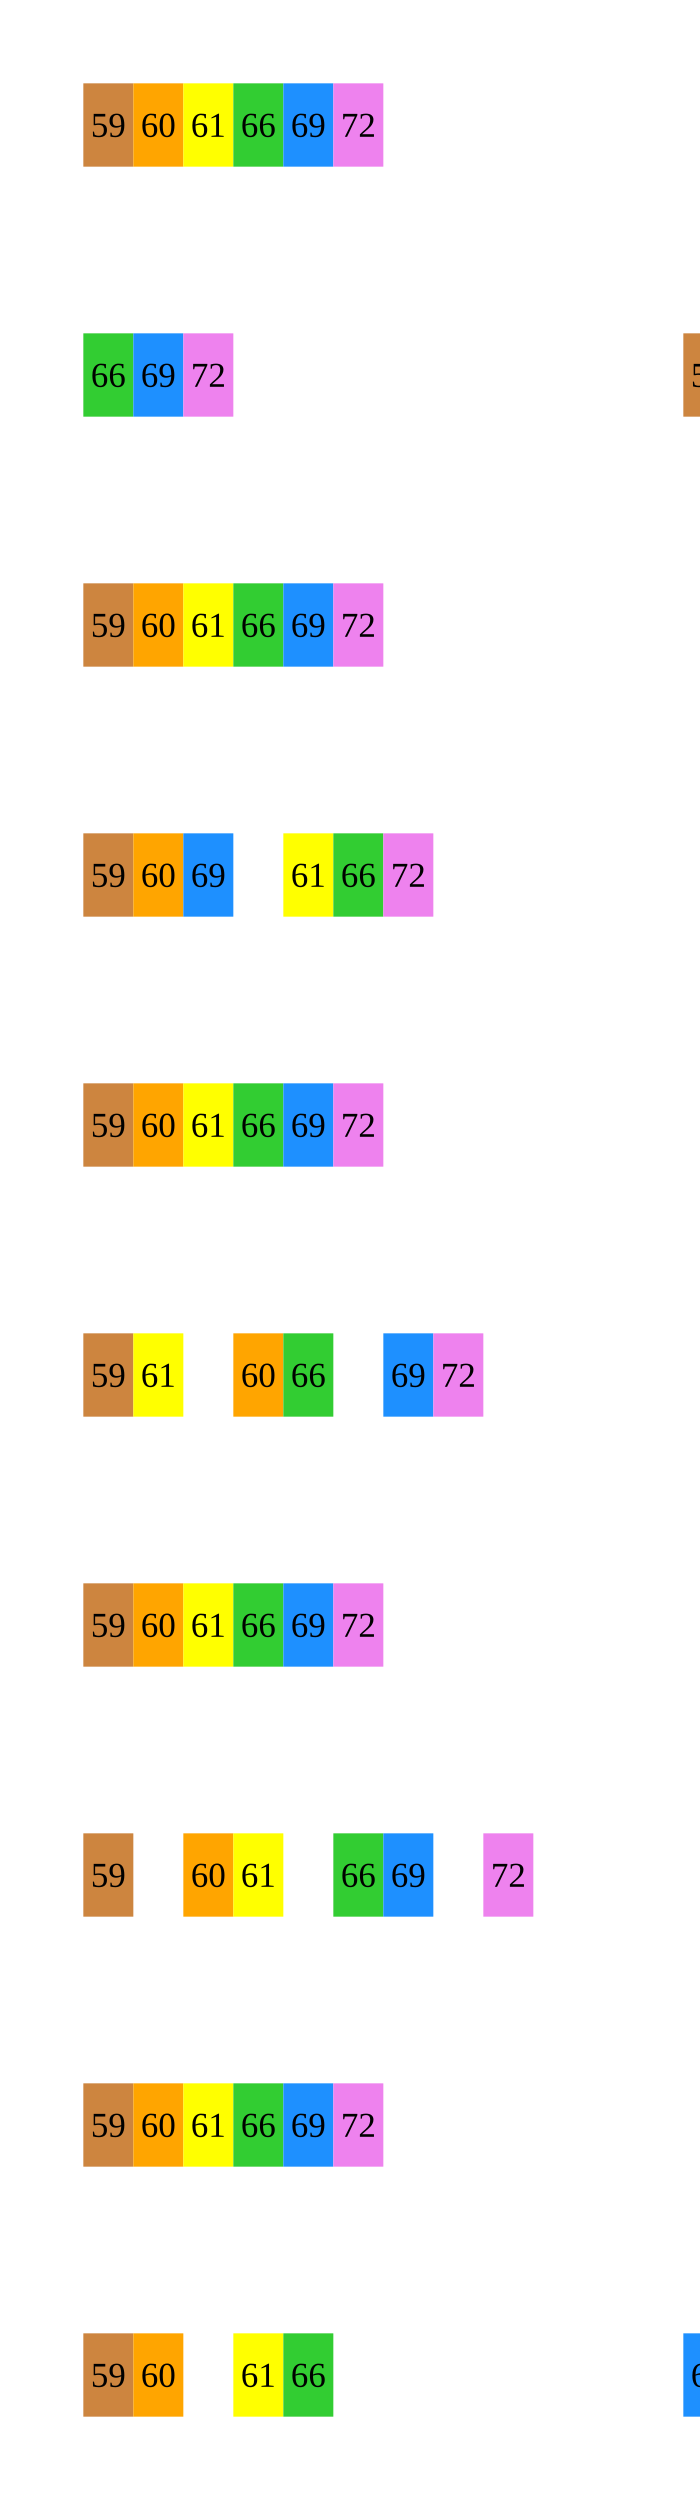
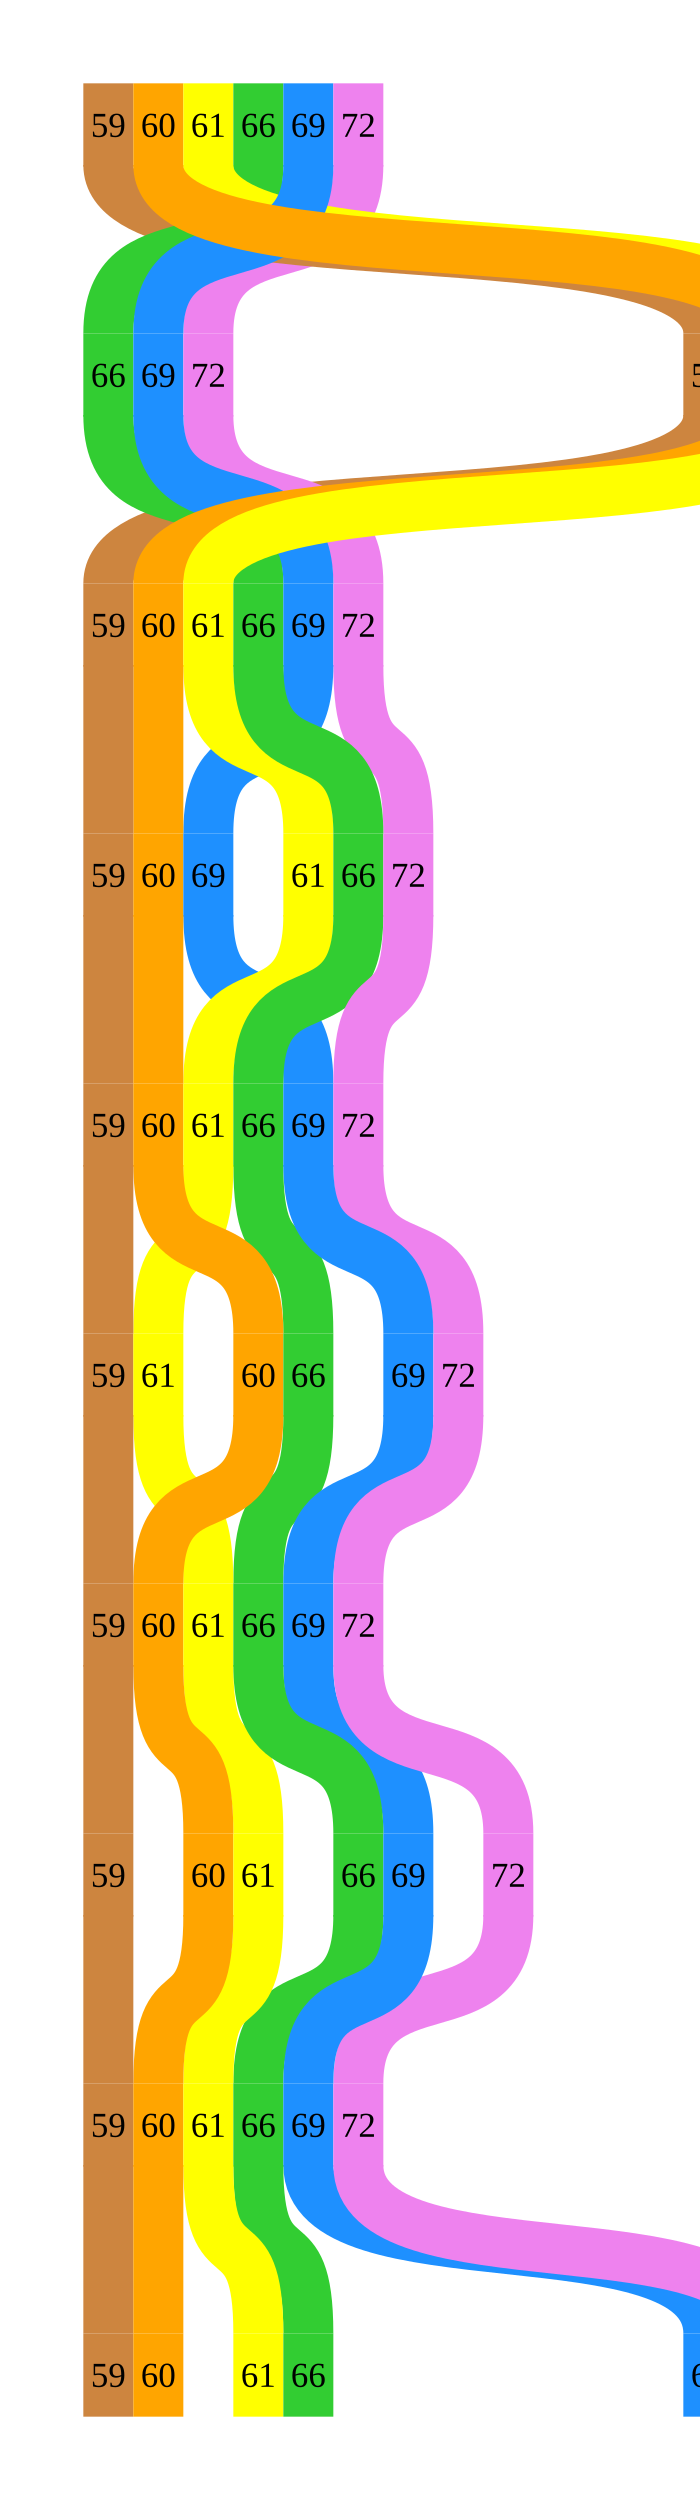
<svg xmlns="http://www.w3.org/2000/svg" viewBox="0 0 84.0 300.0">
  <g transform="translate(10, 10)">
    <g transform="translate(0, 0.0)">
      <g transform="translate(0.0)">
        <rect x="0.0" y="0" width="6.0" height="10.0" fill="peru" />
        <text x="3.0" y="5.0" text-anchor="middle" dominant-baseline="central" font-size="4.2">59</text>
        <rect x="6.0" y="0" width="6.0" height="10.0" fill="orange" />
        <text x="9.0" y="5.0" text-anchor="middle" dominant-baseline="central" font-size="4.2">60</text>
        <rect x="12.0" y="0" width="6.0" height="10.0" fill="yellow" />
        <text x="15.0" y="5.0" text-anchor="middle" dominant-baseline="central" font-size="4.2">61</text>
        <rect x="18.0" y="0" width="6.0" height="10.0" fill="limegreen" />
        <text x="21.0" y="5.0" text-anchor="middle" dominant-baseline="central" font-size="4.2">66</text>
        <rect x="24.0" y="0" width="6.0" height="10.0" fill="dodgerblue" />
        <text x="27.0" y="5.0" text-anchor="middle" dominant-baseline="central" font-size="4.2">69</text>
        <rect x="30.0" y="0" width="6.0" height="10.0" fill="violet" />
        <text x="33.0" y="5.0" text-anchor="middle" dominant-baseline="central" font-size="4.2">72</text>
      </g>
    </g>
    <g transform="translate(0, 30.0)">
      <g transform="translate(0.0)">
        <rect x="0.0" y="0" width="6.0" height="10.0" fill="limegreen" />
        <text x="3.0" y="5.0" text-anchor="middle" dominant-baseline="central" font-size="4.2">66</text>
        <rect x="6.0" y="0" width="6.0" height="10.0" fill="dodgerblue" />
        <text x="9.0" y="5.0" text-anchor="middle" dominant-baseline="central" font-size="4.2">69</text>
        <rect x="12.0" y="0" width="6.0" height="10.0" fill="violet" />
        <text x="15.0" y="5.0" text-anchor="middle" dominant-baseline="central" font-size="4.2">72</text>
      </g>
      <g transform="translate(72.0)">
        <rect x="0.0" y="0" width="6.0" height="10.0" fill="peru" />
        <text x="3.0" y="5.0" text-anchor="middle" dominant-baseline="central" font-size="4.2">59</text>
        <rect x="6.0" y="0" width="6.0" height="10.0" fill="orange" />
        <text x="9.0" y="5.0" text-anchor="middle" dominant-baseline="central" font-size="4.2">60</text>
        <rect x="12.0" y="0" width="6.0" height="10.0" fill="yellow" />
        <text x="15.0" y="5.0" text-anchor="middle" dominant-baseline="central" font-size="4.2">61</text>
      </g>
    </g>
    <g transform="translate(0, 60.0)">
      <g transform="translate(0.0)">
        <rect x="0.0" y="0" width="6.0" height="10.0" fill="peru" />
        <text x="3.0" y="5.0" text-anchor="middle" dominant-baseline="central" font-size="4.2">59</text>
        <rect x="6.0" y="0" width="6.0" height="10.0" fill="orange" />
        <text x="9.0" y="5.0" text-anchor="middle" dominant-baseline="central" font-size="4.2">60</text>
        <rect x="12.0" y="0" width="6.0" height="10.0" fill="yellow" />
        <text x="15.0" y="5.0" text-anchor="middle" dominant-baseline="central" font-size="4.2">61</text>
        <rect x="18.0" y="0" width="6.0" height="10.0" fill="limegreen" />
        <text x="21.0" y="5.0" text-anchor="middle" dominant-baseline="central" font-size="4.2">66</text>
        <rect x="24.0" y="0" width="6.0" height="10.0" fill="dodgerblue" />
        <text x="27.0" y="5.0" text-anchor="middle" dominant-baseline="central" font-size="4.2">69</text>
        <rect x="30.0" y="0" width="6.0" height="10.0" fill="violet" />
        <text x="33.0" y="5.0" text-anchor="middle" dominant-baseline="central" font-size="4.2">72</text>
      </g>
    </g>
    <g transform="translate(0, 90.0)">
      <g transform="translate(0.0)">
        <rect x="0.0" y="0" width="6.0" height="10.0" fill="peru" />
        <text x="3.0" y="5.0" text-anchor="middle" dominant-baseline="central" font-size="4.2">59</text>
        <rect x="6.0" y="0" width="6.0" height="10.0" fill="orange" />
        <text x="9.0" y="5.0" text-anchor="middle" dominant-baseline="central" font-size="4.2">60</text>
        <rect x="12.0" y="0" width="6.0" height="10.0" fill="dodgerblue" />
        <text x="15.0" y="5.0" text-anchor="middle" dominant-baseline="central" font-size="4.2">69</text>
      </g>
      <g transform="translate(24.0)">
        <rect x="0.0" y="0" width="6.0" height="10.0" fill="yellow" />
        <text x="3.0" y="5.0" text-anchor="middle" dominant-baseline="central" font-size="4.2">61</text>
        <rect x="6.0" y="0" width="6.0" height="10.0" fill="limegreen" />
        <text x="9.0" y="5.0" text-anchor="middle" dominant-baseline="central" font-size="4.2">66</text>
        <rect x="12.0" y="0" width="6.0" height="10.0" fill="violet" />
        <text x="15.0" y="5.0" text-anchor="middle" dominant-baseline="central" font-size="4.2">72</text>
      </g>
    </g>
    <g transform="translate(0, 120.0)">
      <g transform="translate(0.0)">
        <rect x="0.0" y="0" width="6.0" height="10.0" fill="peru" />
        <text x="3.0" y="5.0" text-anchor="middle" dominant-baseline="central" font-size="4.2">59</text>
        <rect x="6.0" y="0" width="6.0" height="10.0" fill="orange" />
        <text x="9.0" y="5.0" text-anchor="middle" dominant-baseline="central" font-size="4.2">60</text>
        <rect x="12.0" y="0" width="6.0" height="10.0" fill="yellow" />
        <text x="15.0" y="5.0" text-anchor="middle" dominant-baseline="central" font-size="4.2">61</text>
        <rect x="18.0" y="0" width="6.0" height="10.0" fill="limegreen" />
        <text x="21.0" y="5.0" text-anchor="middle" dominant-baseline="central" font-size="4.2">66</text>
        <rect x="24.0" y="0" width="6.0" height="10.0" fill="dodgerblue" />
        <text x="27.0" y="5.0" text-anchor="middle" dominant-baseline="central" font-size="4.2">69</text>
        <rect x="30.0" y="0" width="6.0" height="10.0" fill="violet" />
        <text x="33.0" y="5.0" text-anchor="middle" dominant-baseline="central" font-size="4.2">72</text>
      </g>
    </g>
    <g transform="translate(0, 150.0)">
      <g transform="translate(0.0)">
        <rect x="0.0" y="0" width="6.0" height="10.0" fill="peru" />
        <text x="3.0" y="5.0" text-anchor="middle" dominant-baseline="central" font-size="4.2">59</text>
        <rect x="6.0" y="0" width="6.0" height="10.0" fill="yellow" />
        <text x="9.0" y="5.0" text-anchor="middle" dominant-baseline="central" font-size="4.2">61</text>
      </g>
      <g transform="translate(18.0)">
        <rect x="0.0" y="0" width="6.0" height="10.0" fill="orange" />
        <text x="3.0" y="5.0" text-anchor="middle" dominant-baseline="central" font-size="4.2">60</text>
        <rect x="6.0" y="0" width="6.0" height="10.0" fill="limegreen" />
        <text x="9.0" y="5.0" text-anchor="middle" dominant-baseline="central" font-size="4.2">66</text>
      </g>
      <g transform="translate(36.0)">
        <rect x="0.0" y="0" width="6.0" height="10.0" fill="dodgerblue" />
        <text x="3.0" y="5.0" text-anchor="middle" dominant-baseline="central" font-size="4.2">69</text>
        <rect x="6.0" y="0" width="6.0" height="10.0" fill="violet" />
        <text x="9.0" y="5.0" text-anchor="middle" dominant-baseline="central" font-size="4.2">72</text>
      </g>
    </g>
    <g transform="translate(0, 180.0)">
      <g transform="translate(0.0)">
        <rect x="0.0" y="0" width="6.0" height="10.0" fill="peru" />
        <text x="3.0" y="5.0" text-anchor="middle" dominant-baseline="central" font-size="4.2">59</text>
        <rect x="6.0" y="0" width="6.0" height="10.0" fill="orange" />
        <text x="9.0" y="5.0" text-anchor="middle" dominant-baseline="central" font-size="4.2">60</text>
        <rect x="12.0" y="0" width="6.0" height="10.0" fill="yellow" />
        <text x="15.0" y="5.0" text-anchor="middle" dominant-baseline="central" font-size="4.2">61</text>
        <rect x="18.0" y="0" width="6.0" height="10.0" fill="limegreen" />
        <text x="21.0" y="5.0" text-anchor="middle" dominant-baseline="central" font-size="4.2">66</text>
        <rect x="24.0" y="0" width="6.0" height="10.0" fill="dodgerblue" />
        <text x="27.0" y="5.0" text-anchor="middle" dominant-baseline="central" font-size="4.2">69</text>
        <rect x="30.0" y="0" width="6.0" height="10.0" fill="violet" />
        <text x="33.0" y="5.0" text-anchor="middle" dominant-baseline="central" font-size="4.2">72</text>
      </g>
    </g>
    <g transform="translate(0, 210.0)">
      <g transform="translate(0.0)">
        <rect x="0.0" y="0" width="6.0" height="10.0" fill="peru" />
        <text x="3.0" y="5.0" text-anchor="middle" dominant-baseline="central" font-size="4.2">59</text>
      </g>
      <g transform="translate(12.0)">
        <rect x="0.0" y="0" width="6.0" height="10.0" fill="orange" />
        <text x="3.0" y="5.0" text-anchor="middle" dominant-baseline="central" font-size="4.2">60</text>
        <rect x="6.0" y="0" width="6.0" height="10.0" fill="yellow" />
        <text x="9.0" y="5.0" text-anchor="middle" dominant-baseline="central" font-size="4.2">61</text>
      </g>
      <g transform="translate(30.0)">
        <rect x="0.0" y="0" width="6.0" height="10.0" fill="limegreen" />
        <text x="3.0" y="5.0" text-anchor="middle" dominant-baseline="central" font-size="4.2">66</text>
        <rect x="6.0" y="0" width="6.0" height="10.0" fill="dodgerblue" />
        <text x="9.0" y="5.0" text-anchor="middle" dominant-baseline="central" font-size="4.2">69</text>
      </g>
      <g transform="translate(48.0)">
        <rect x="0.0" y="0" width="6.0" height="10.0" fill="violet" />
        <text x="3.0" y="5.0" text-anchor="middle" dominant-baseline="central" font-size="4.2">72</text>
      </g>
    </g>
    <g transform="translate(0, 240.0)">
      <g transform="translate(0.0)">
        <rect x="0.0" y="0" width="6.0" height="10.0" fill="peru" />
        <text x="3.0" y="5.0" text-anchor="middle" dominant-baseline="central" font-size="4.2">59</text>
        <rect x="6.0" y="0" width="6.0" height="10.0" fill="orange" />
        <text x="9.0" y="5.0" text-anchor="middle" dominant-baseline="central" font-size="4.2">60</text>
        <rect x="12.0" y="0" width="6.0" height="10.0" fill="yellow" />
        <text x="15.0" y="5.0" text-anchor="middle" dominant-baseline="central" font-size="4.2">61</text>
        <rect x="18.0" y="0" width="6.0" height="10.0" fill="limegreen" />
        <text x="21.0" y="5.0" text-anchor="middle" dominant-baseline="central" font-size="4.2">66</text>
        <rect x="24.0" y="0" width="6.0" height="10.0" fill="dodgerblue" />
        <text x="27.0" y="5.0" text-anchor="middle" dominant-baseline="central" font-size="4.2">69</text>
        <rect x="30.0" y="0" width="6.0" height="10.0" fill="violet" />
        <text x="33.0" y="5.0" text-anchor="middle" dominant-baseline="central" font-size="4.2">72</text>
      </g>
    </g>
    <g transform="translate(0, 270.0)">
      <g transform="translate(0.0)">
        <rect x="0.0" y="0" width="6.0" height="10.0" fill="peru" />
        <text x="3.0" y="5.0" text-anchor="middle" dominant-baseline="central" font-size="4.2">59</text>
        <rect x="6.0" y="0" width="6.0" height="10.0" fill="orange" />
        <text x="9.0" y="5.0" text-anchor="middle" dominant-baseline="central" font-size="4.2">60</text>
      </g>
      <g transform="translate(18.0)">
        <rect x="0.0" y="0" width="6.0" height="10.0" fill="yellow" />
        <text x="3.0" y="5.0" text-anchor="middle" dominant-baseline="central" font-size="4.2">61</text>
        <rect x="6.0" y="0" width="6.0" height="10.0" fill="limegreen" />
        <text x="9.0" y="5.0" text-anchor="middle" dominant-baseline="central" font-size="4.2">66</text>
      </g>
      <g transform="translate(72.0)">
        <rect x="0.0" y="0" width="6.0" height="10.0" fill="dodgerblue" />
        <text x="3.0" y="5.0" text-anchor="middle" dominant-baseline="central" font-size="4.2">69</text>
        <rect x="6.0" y="0" width="6.0" height="10.0" fill="violet" />
        <text x="9.0" y="5.0" text-anchor="middle" dominant-baseline="central" font-size="4.2">72</text>
      </g>
    </g>
+     <path d="M 33.0,9.8 C 33.0,24.8 15,15 15,30" stroke="violet" stroke-width="6.0" fill="none" />
+     <path d="M 3.0,9.8 C 3.0,24.8 75,15 75,30" stroke="peru" stroke-width="6.0" fill="none" />
+     <path d="M 21.0,9.8 C 21.0,24.8 3,15 3,30" stroke="limegreen" stroke-width="6.0" fill="none" />
+     <path d="M 15.0,9.8 C 15.0,24.8 87,15 87,30" stroke="yellow" stroke-width="6.0" fill="none" />
+     <path d="M 27.0,9.8 C 27.0,24.8 9,15 9,30" stroke="dodgerblue" stroke-width="6.0" fill="none" />
+     <path d="M 9.0,9.8 C 9.0,24.8 81,15 81,30" stroke="orange" stroke-width="6.0" fill="none" />
+     <path d="M 75.0,39.8 C 75.0,54.8 3,45.0 3,60.0" stroke="peru" stroke-width="6.0" fill="none" />
+     <path d="M 3.0,39.8 C 3.0,54.8 21,45.0 21,60.0" stroke="limegreen" stroke-width="6.0" fill="none" />
+     <path d="M 15.0,39.8 C 15.0,54.8 33,45.0 33,60.0" stroke="violet" stroke-width="6.0" fill="none" />
+     <path d="M 9.0,39.8 C 9.0,54.8 27,45.0 27,60.0" stroke="dodgerblue" stroke-width="6.0" fill="none" />
+     <path d="M 81.0,39.8 C 81.0,54.8 9,45.0 9,60.0" stroke="orange" stroke-width="6.0" fill="none" />
+     <path d="M 87.0,39.8 C 87.0,54.8 15,45.0 15,60.0" stroke="yellow" stroke-width="6.0" fill="none" />
+     <path d="M 33.0,69.8 C 33.0,84.8 39,75.0 39,90.0" stroke="violet" stroke-width="6.0" fill="none" />
+     <path d="M 27.0,69.8 C 27.0,84.8 15,75.0 15,90.0" stroke="dodgerblue" stroke-width="6.0" fill="none" />
+     <path d="M 15.0,69.8 C 15.0,84.8 27,75.0 27,90.0" stroke="yellow" stroke-width="6.0" fill="none" />
+     <path d="M 9.0,69.8 C 9.0,84.8 9,75.0 9,90.0" stroke="orange" stroke-width="6.0" fill="none" />
+     <path d="M 3.0,69.8 C 3.0,84.8 3,75.0 3,90.0" stroke="peru" stroke-width="6.0" fill="none" />
+     <path d="M 21.0,69.8 C 21.0,84.8 33,75.0 33,90.0" stroke="limegreen" stroke-width="6.0" fill="none" />
+     <path d="M 15.0,99.8 C 15.0,114.8 27,105 27,120" stroke="dodgerblue" stroke-width="6.0" fill="none" />
+     <path d="M 27.0,99.8 C 27.0,114.8 15,105 15,120" stroke="yellow" stroke-width="6.0" fill="none" />
+     <path d="M 33.0,99.8 C 33.0,114.8 21,105 21,120" stroke="limegreen" stroke-width="6.0" fill="none" />
+     <path d="M 39.0,99.8 C 39.0,114.8 33,105 33,120" stroke="violet" stroke-width="6.0" fill="none" />
+     <path d="M 3.0,99.8 C 3.0,114.8 3,105 3,120" stroke="peru" stroke-width="6.0" fill="none" />
+     <path d="M 9.0,99.8 C 9.0,114.8 9,105 9,120" stroke="orange" stroke-width="6.0" fill="none" />
+     <path d="M 21.0,129.8 C 21.0,144.8 27,135.0 27,150.0" stroke="limegreen" stroke-width="6.0" fill="none" />
+     <path d="M 33.0,129.8 C 33.0,144.8 45,135.0 45,150.0" stroke="violet" stroke-width="6.0" fill="none" />
+     <path d="M 15.0,129.8 C 15.0,144.8 9,135.0 9,150.0" stroke="yellow" stroke-width="6.0" fill="none" />
+     <path d="M 9.0,129.8 C 9.0,144.8 21,135.0 21,150.0" stroke="orange" stroke-width="6.0" fill="none" />
+     <path d="M 3.0,129.8 C 3.0,144.8 3,135.0 3,150.0" stroke="peru" stroke-width="6.0" fill="none" />
+     <path d="M 27.0,129.8 C 27.0,144.8 39,135.0 39,150.0" stroke="dodgerblue" stroke-width="6.0" fill="none" />
+     <path d="M 27.0,159.8 C 27.0,174.8 21,165.0 21,180.0" stroke="limegreen" stroke-width="6.0" fill="none" />
+     <path d="M 39.0,159.8 C 39.0,174.8 27,165.0 27,180.0" stroke="dodgerblue" stroke-width="6.0" fill="none" />
+     <path d="M 9.0,159.8 C 9.0,174.8 15,165.0 15,180.0" stroke="yellow" stroke-width="6.0" fill="none" />
+     <path d="M 21.0,159.8 C 21.0,174.8 9,165.0 9,180.0" stroke="orange" stroke-width="6.0" fill="none" />
+     <path d="M 3.0,159.8 C 3.0,174.8 3,165.0 3,180.0" stroke="peru" stroke-width="6.0" fill="none" />
+     <path d="M 45.0,159.8 C 45.0,174.8 33,165.0 33,180.0" stroke="violet" stroke-width="6.0" fill="none" />
+     <path d="M 27.0,189.8 C 27.0,204.8 39,195.0 39,210.0" stroke="dodgerblue" stroke-width="6.0" fill="none" />
+     <path d="M 15.0,189.8 C 15.0,204.8 21,195.0 21,210.0" stroke="yellow" stroke-width="6.0" fill="none" />
+     <path d="M 21.0,189.8 C 21.0,204.8 33,195.0 33,210.0" stroke="limegreen" stroke-width="6.0" fill="none" />
+     <path d="M 9.0,189.8 C 9.0,204.8 15,195.0 15,210.0" stroke="orange" stroke-width="6.0" fill="none" />
+     <path d="M 33.0,189.8 C 33.0,204.8 51,195.0 51,210.0" stroke="violet" stroke-width="6.0" fill="none" />
+     <path d="M 3.0,189.8 C 3.0,204.8 3,195.0 3,210.0" stroke="peru" stroke-width="6.0" fill="none" />
+     <path d="M 33.0,219.8 C 33.0,234.8 21,225.0 21,240.0" stroke="limegreen" stroke-width="6.0" fill="none" />
+     <path d="M 51.0,219.8 C 51.0,234.8 33,225.0 33,240.0" stroke="violet" stroke-width="6.0" fill="none" />
+     <path d="M 21.0,219.8 C 21.0,234.8 15,225.0 15,240.0" stroke="yellow" stroke-width="6.0" fill="none" />
+     <path d="M 15.0,219.8 C 15.0,234.8 9,225.0 9,240.0" stroke="orange" stroke-width="6.0" fill="none" />
+     <path d="M 39.0,219.8 C 39.0,234.8 27,225.0 27,240.0" stroke="dodgerblue" stroke-width="6.0" fill="none" />
+     <path d="M 3.0,219.8 C 3.0,234.8 3,225.0 3,240.0" stroke="peru" stroke-width="6.0" fill="none" />
+     <path d="M 27.0,249.8 C 27.0,264.8 75,255.0 75,270.0" stroke="dodgerblue" stroke-width="6.0" fill="none" />
+     <path d="M 21.0,249.8 C 21.0,264.8 27,255.0 27,270.0" stroke="limegreen" stroke-width="6.0" fill="none" />
+     <path d="M 3.0,249.8 C 3.0,264.8 3,255.0 3,270.0" stroke="peru" stroke-width="6.0" fill="none" />
+     <path d="M 15.0,249.8 C 15.0,264.8 21,255.0 21,270.0" stroke="yellow" stroke-width="6.0" fill="none" />
+     <path d="M 9.0,249.8 C 9.0,264.8 9,255.0 9,270.0" stroke="orange" stroke-width="6.0" fill="none" />
+     <path d="M 33.0,249.8 C 33.0,264.8 81,255.0 81,270.0" stroke="violet" stroke-width="6.0" fill="none" />
  </g>
</svg>
